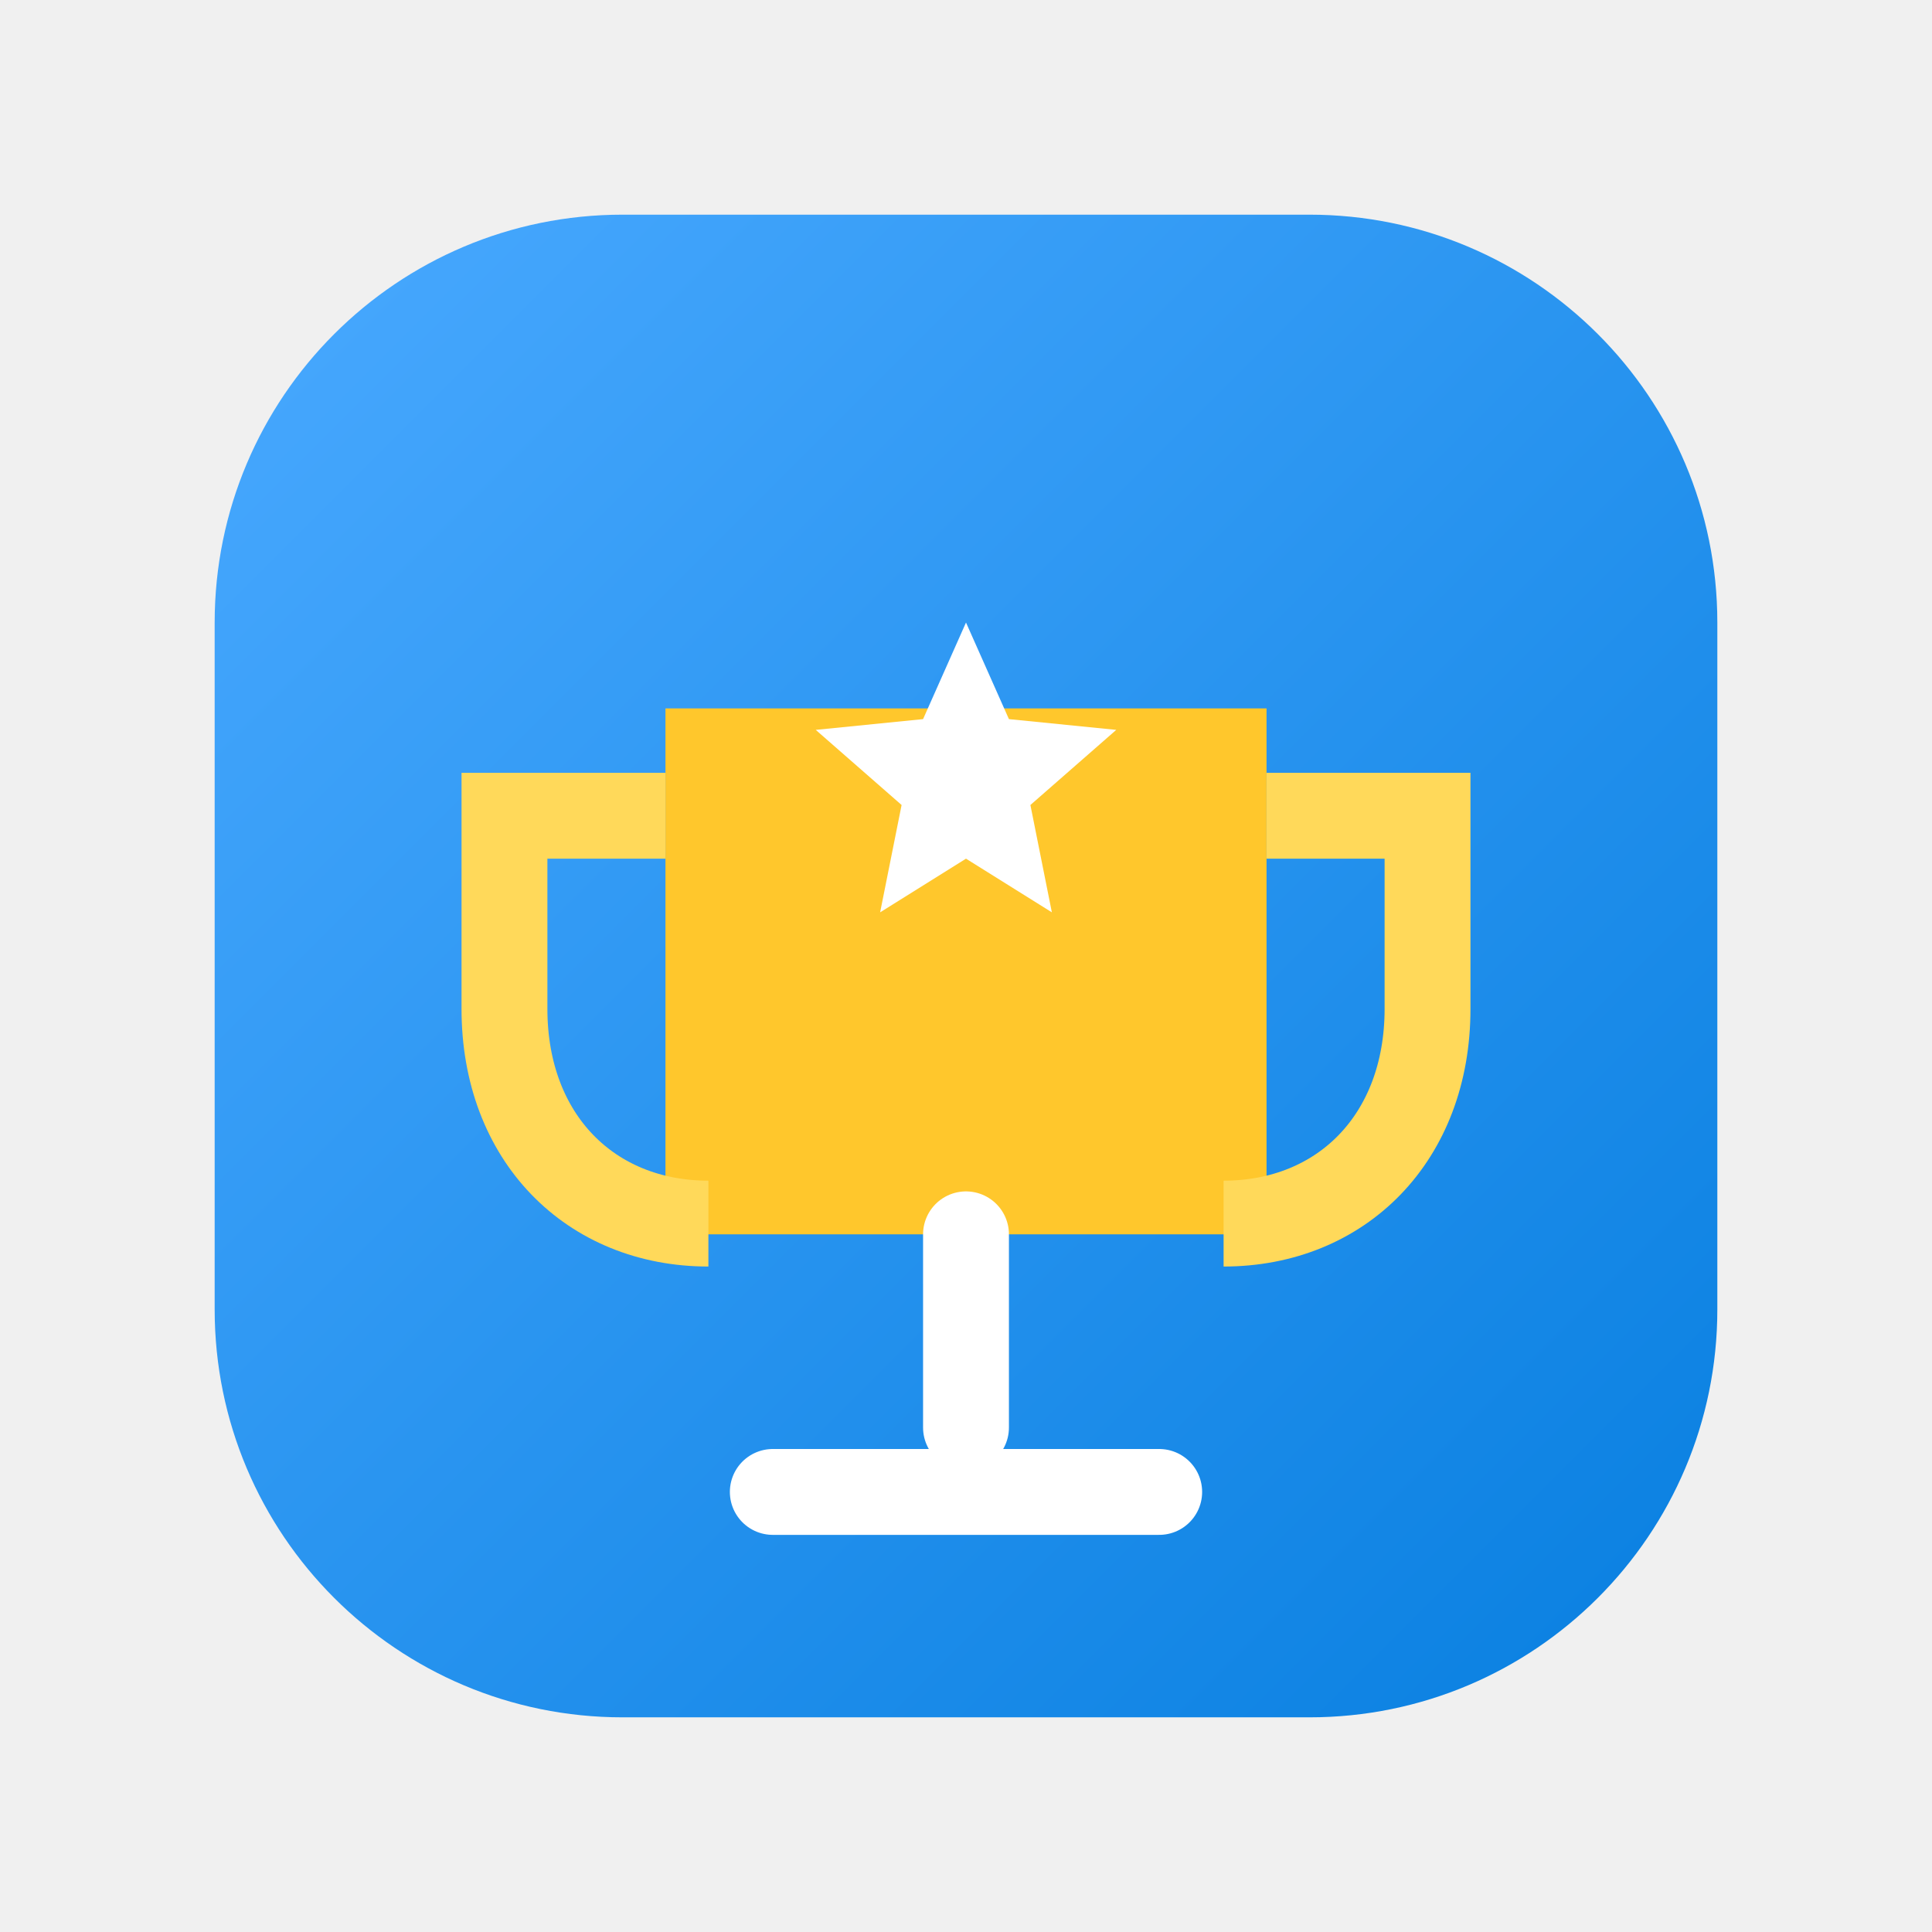
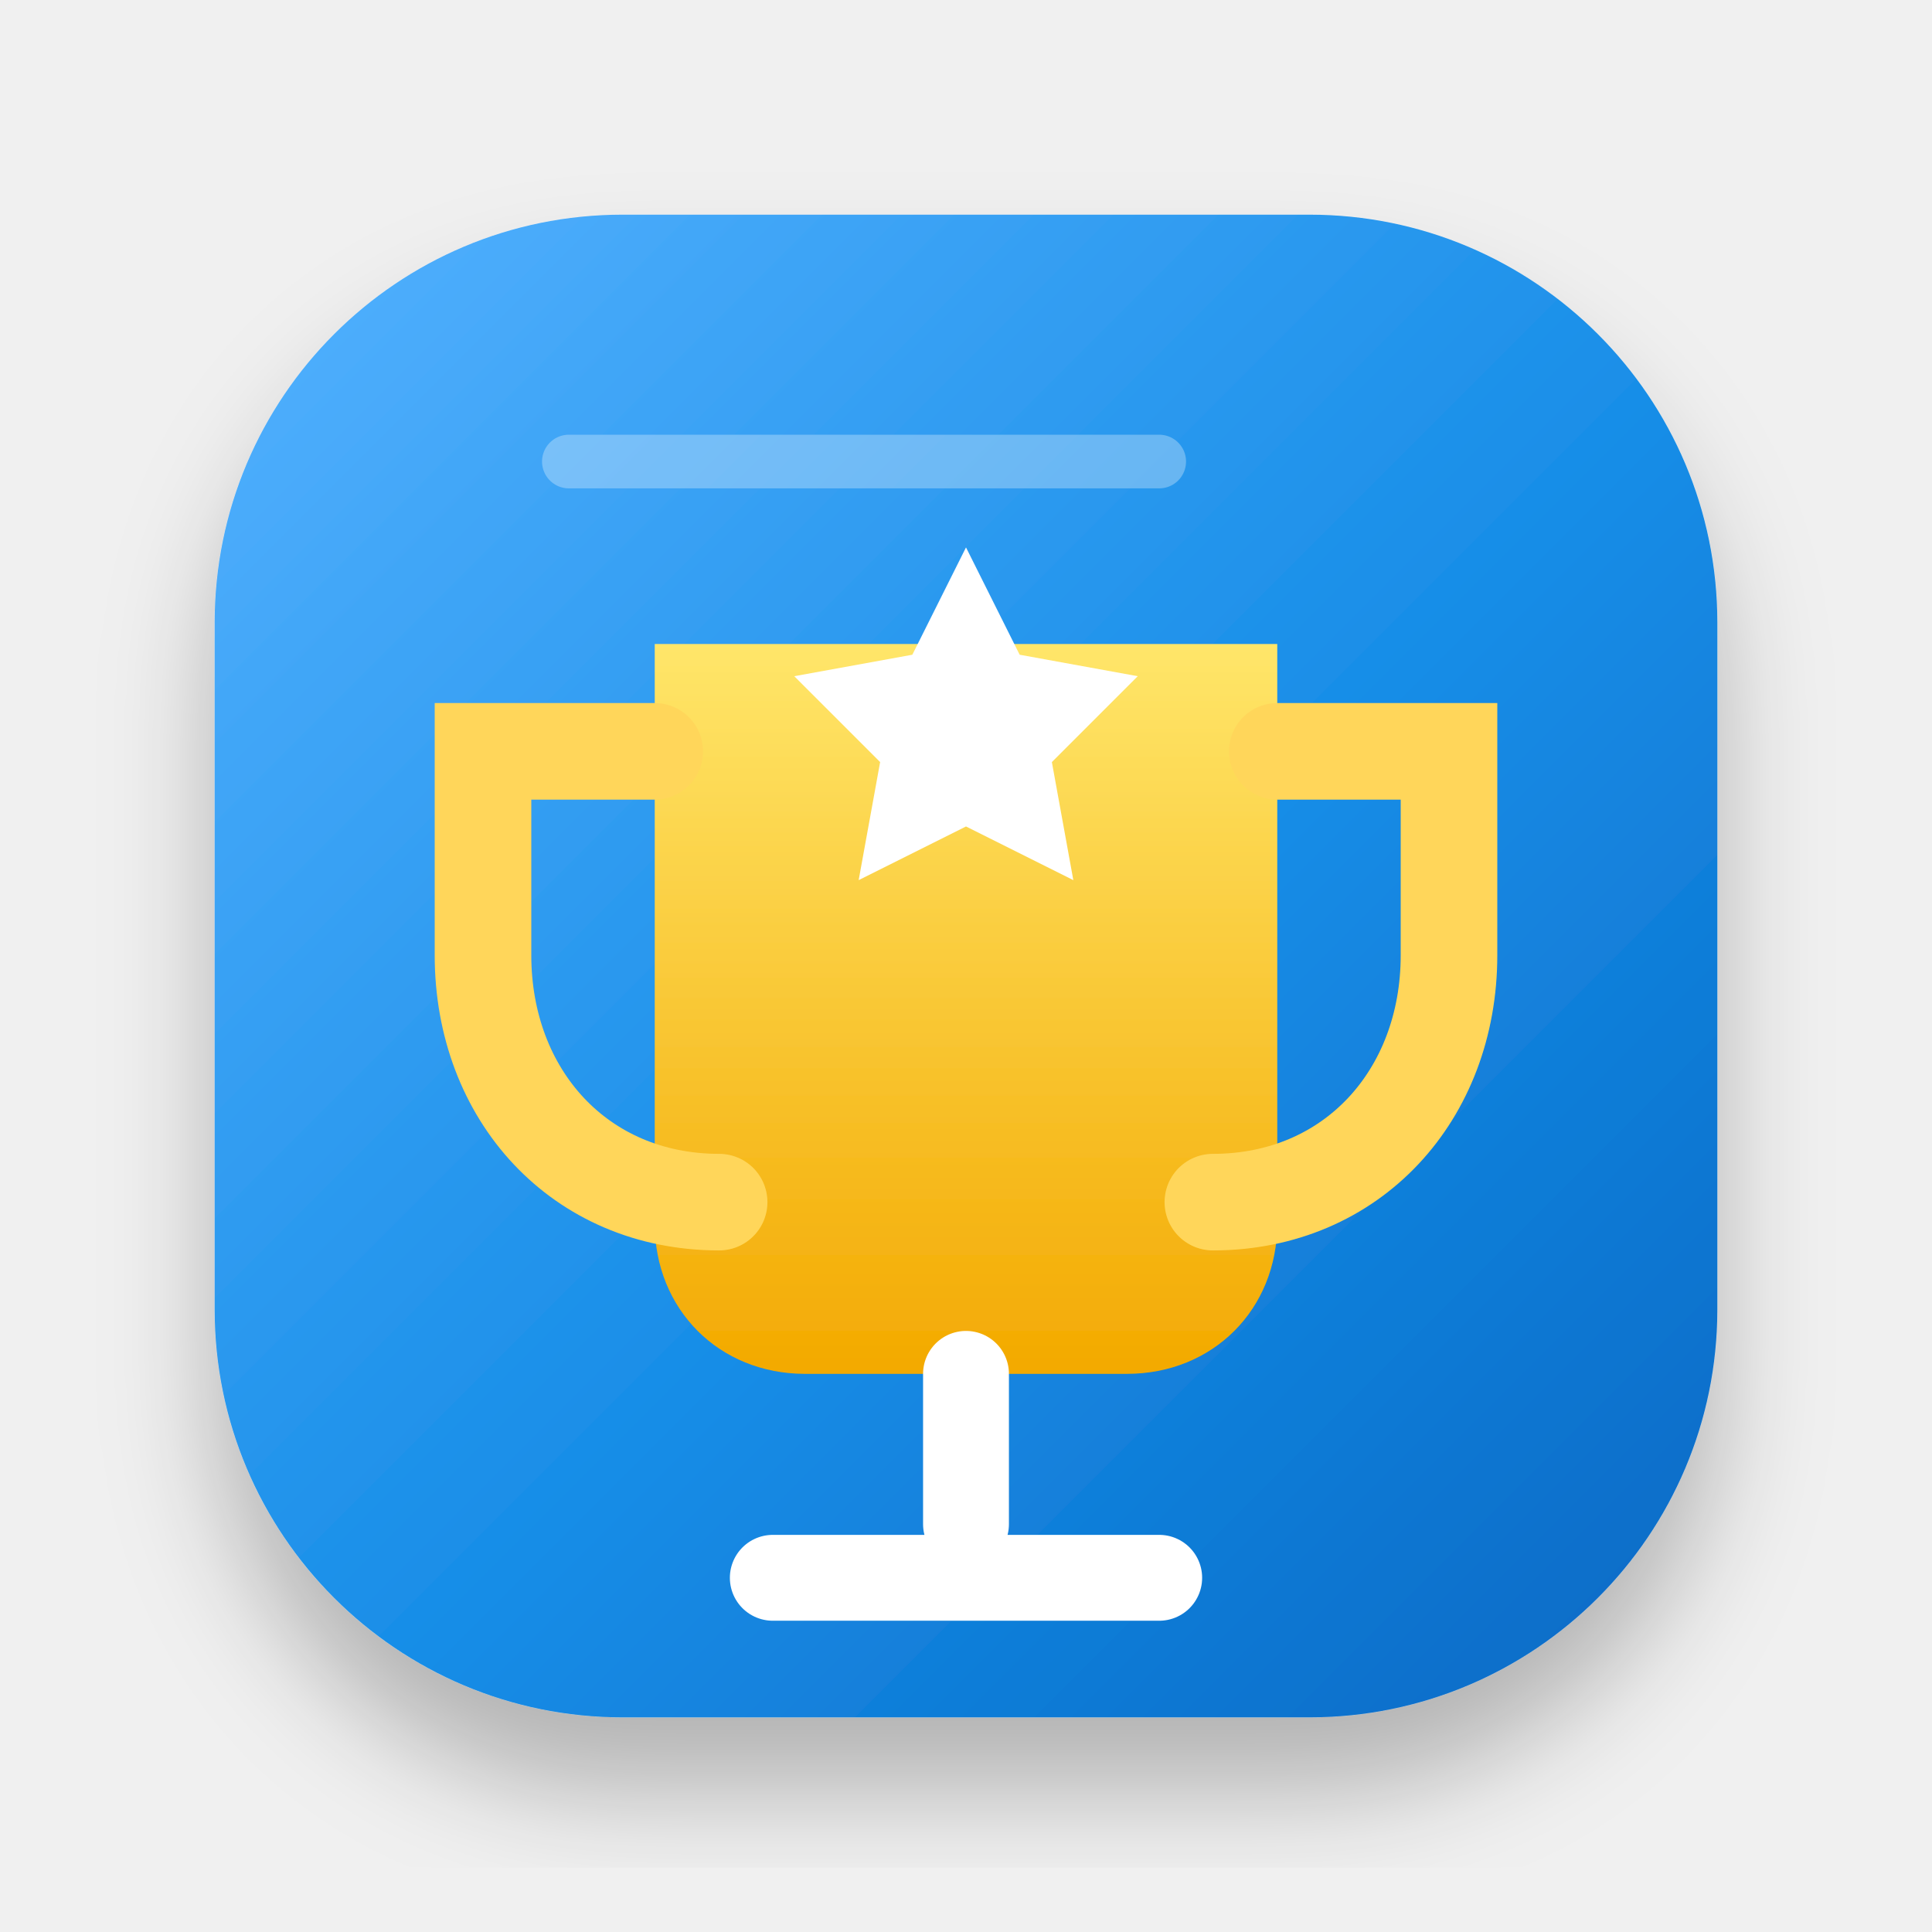
- <svg xmlns="http://www.w3.org/2000/svg" width="180" height="180" viewBox="0 0 180 180">
+ <svg xmlns="http://www.w3.org/2000/svg" viewBox="0 0 180 180">
  <defs>
    <linearGradient id="g" x1="0" y1="0" x2="1" y2="1">
-       <stop stop-color="#49A9FF" />
-       <stop offset="1" stop-color="#087FE0" />
+       <stop stop-color="#55B2FF" />
+       <stop offset=".55" stop-color="#178DE7" />
+       <stop offset="1" stop-color="#0868C4" />
    </linearGradient>
+     <linearGradient id="t" x1="0" y1="0" x2="0" y2="1">
+       <stop stop-color="#FFE66A" />
+       <stop offset="1" stop-color="#F3A900" />
+     </linearGradient>
+     <filter id="s">
+       <feDropShadow dx="0" dy="7" stdDeviation="5" flood-opacity=".25" />
+     </filter>
  </defs>
-   <rect x="20" y="20" width="140" height="140" rx="38" fill="url(#g)" />
-   <path d="M62 66h56v49H62Z" fill="#FFC72C" />
-   <path d="M62 76H47v18c0 12 8 20 19 20M118 76h15v18c0 12-8 20-19 20" fill="none" stroke="#FFD95A" stroke-width="8" />
-   <path d="M90 58l4 9 10 1-8 7 2 10-8-5-8 5 2-10-8-7 10-1Z" fill="#FFF" />
-   <path d="M90 115v18M72 139h36" stroke="#FFF" stroke-width="8" stroke-linecap="round" />
+   <g filter="url(#s)">
+     <rect x="20" y="20" width="140" height="140" rx="38" fill="url(#g)" />
+     <path d="M61 60h58v54c0 8-6 14-14 14H75c-8 0-14-6-14-14z" fill="url(#t)" />
+     <path d="M61 70H45v19c0 13 9 23 22 23M119 70h16v19c0 13-9 23-22 23" fill="none" stroke="#FFD65A" stroke-width="9" stroke-linecap="round" />
+     <path d="M90 51l5 10 11 2-8 8 2 11-10-5-10 5 2-11-8-8 11-2Z" fill="#FFF" />
+     <path d="M90 128v14M72 147h36" stroke="#FFF" stroke-width="8" stroke-linecap="round" />
+     <path d="M53 43h55" stroke="#FFF" stroke-width="5" opacity=".3" stroke-linecap="round" />
+   </g>
</svg>
